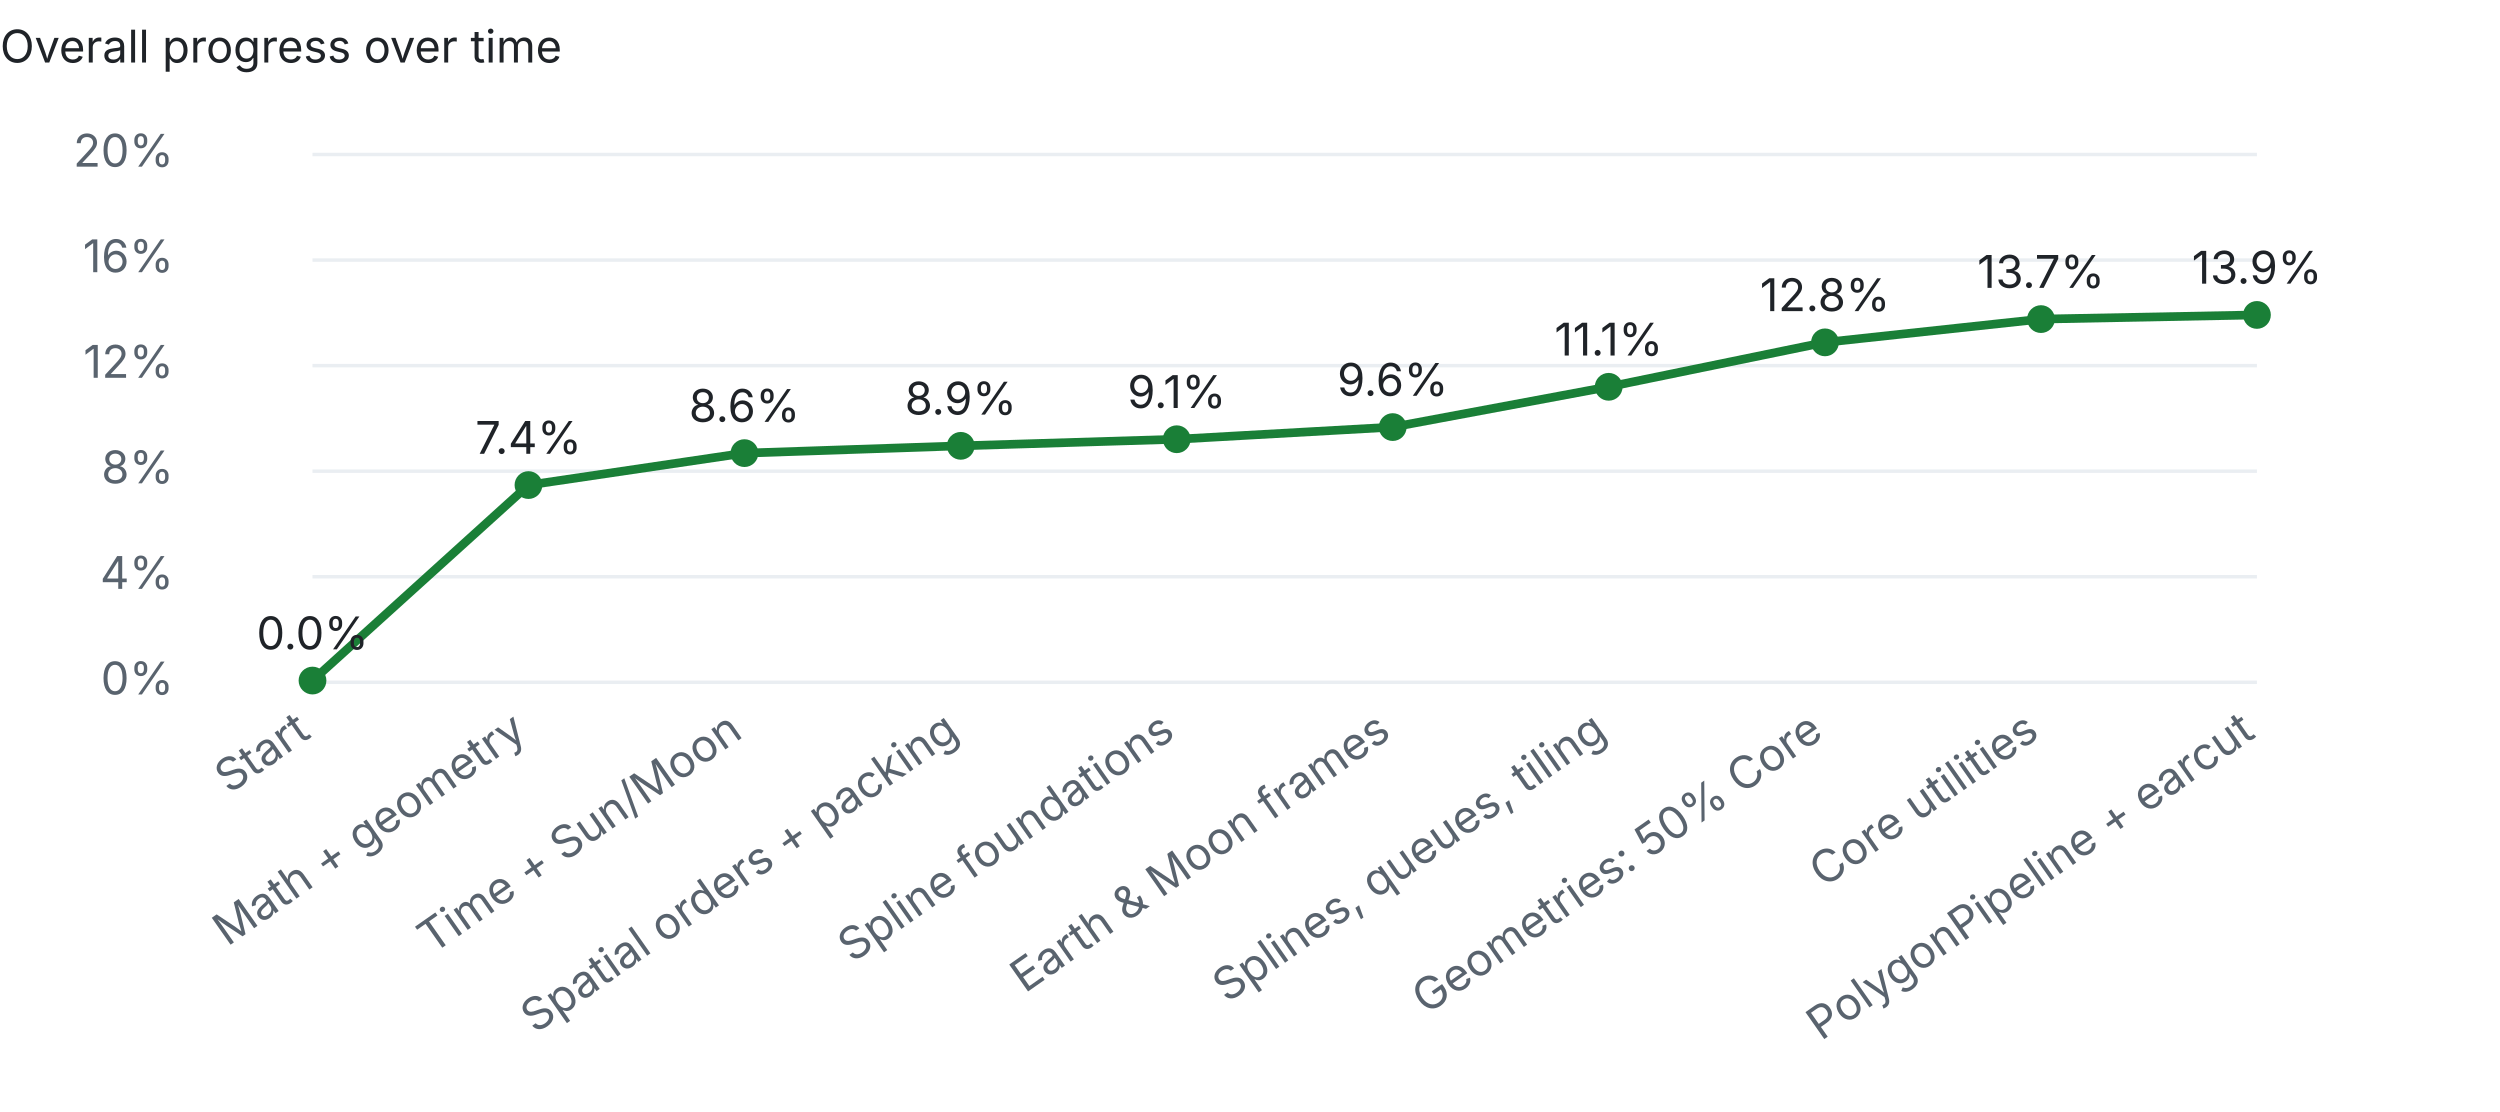
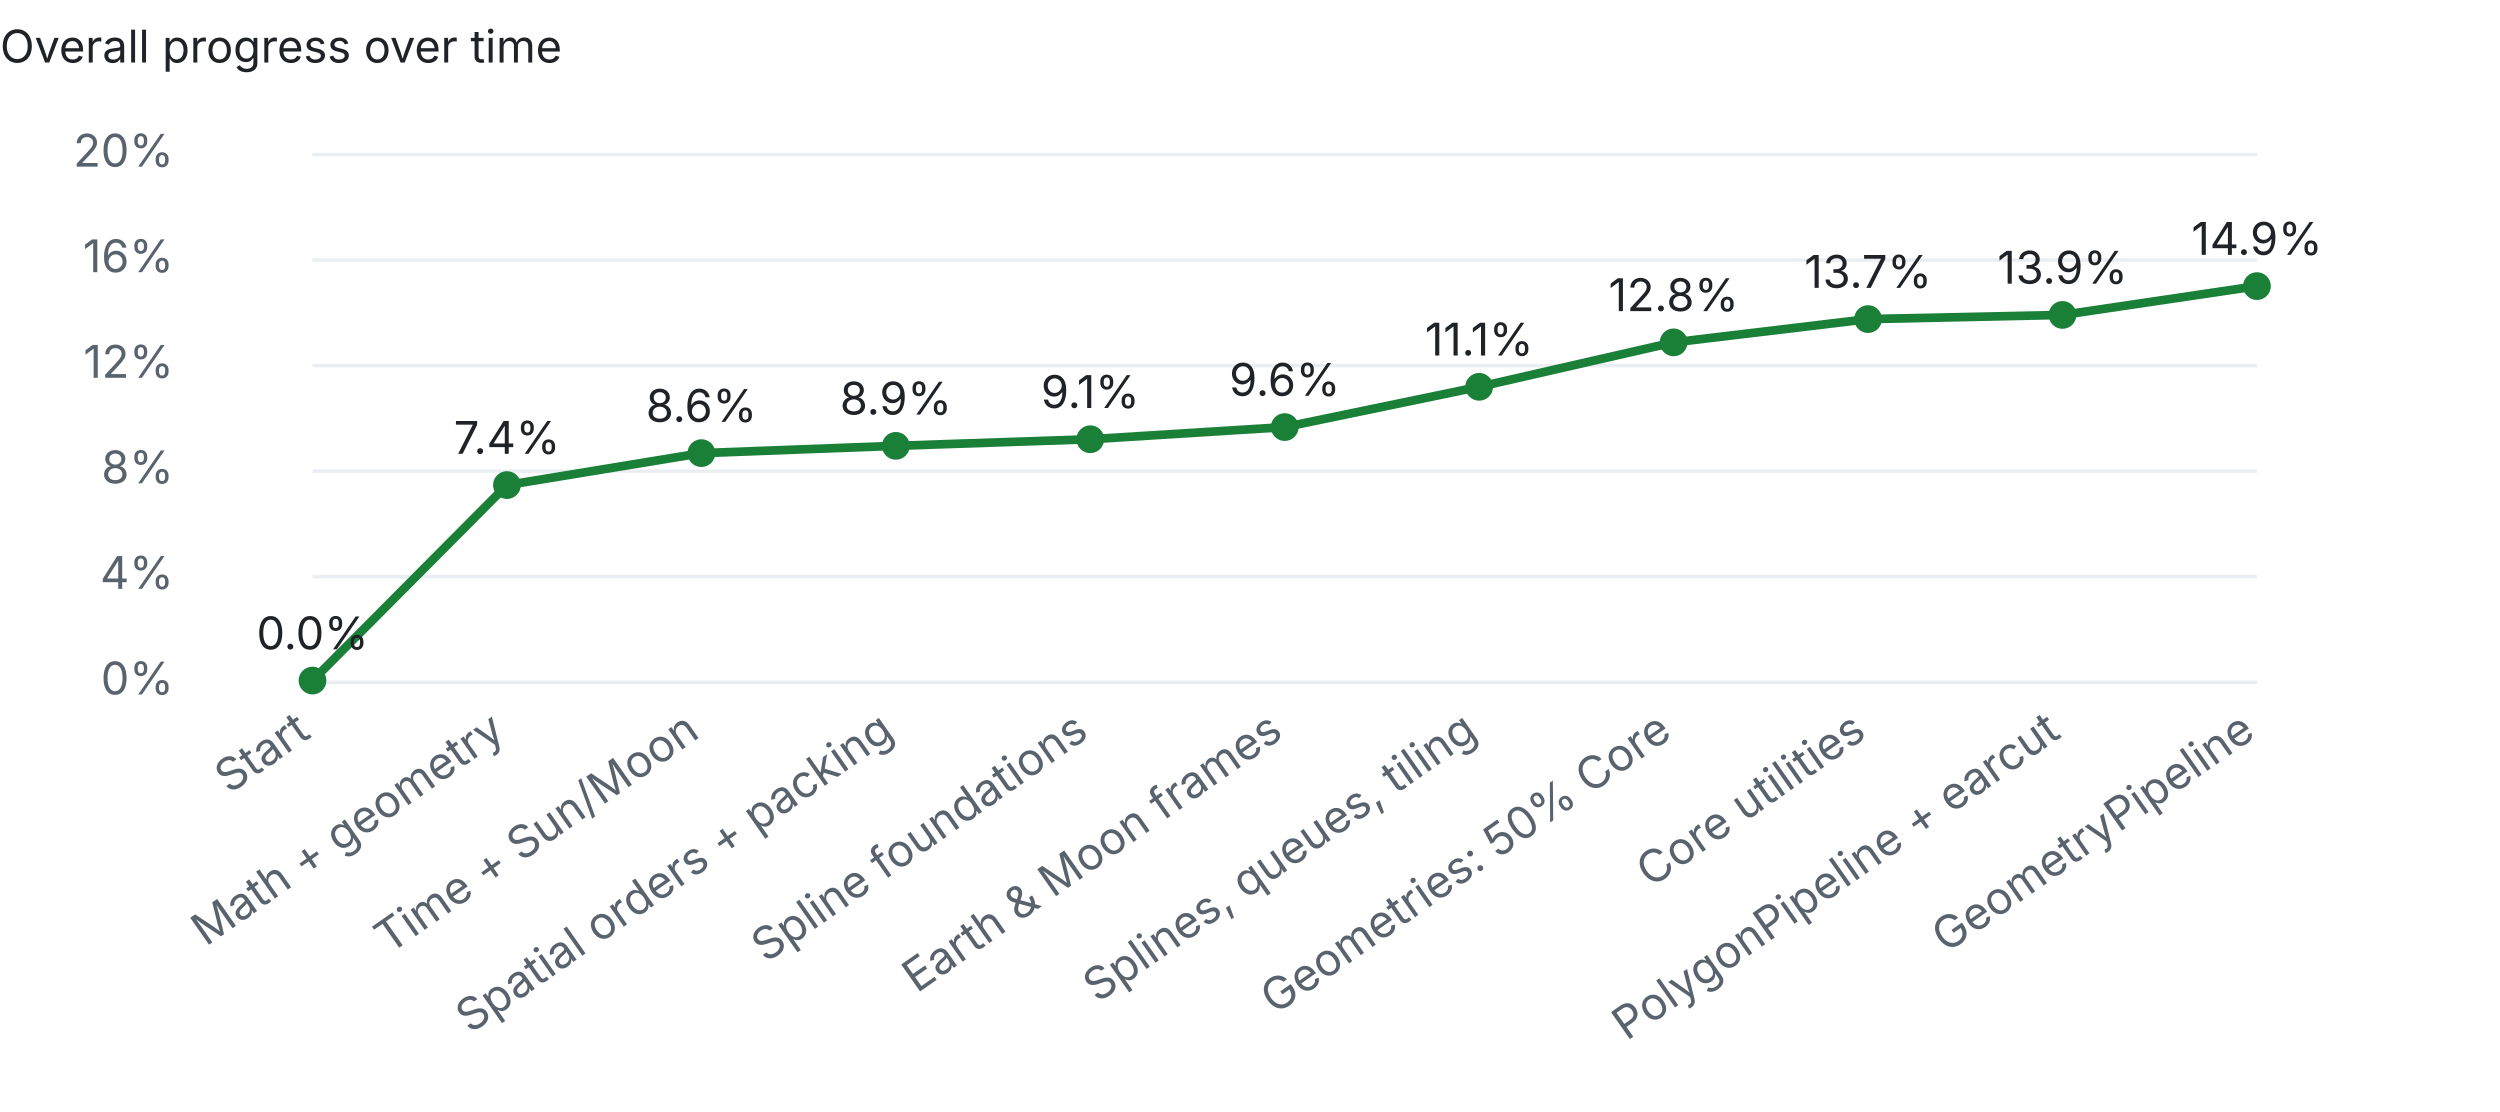
<svg xmlns="http://www.w3.org/2000/svg" width="720" height="320" viewBox="0 0 720 320">
  <style>text{font:13px system-ui,-apple-system,Segoe UI,sans-serif;fill:#1f2328}.dim{fill:#59636e}.bg{fill:#eaeef2}.done{fill:#1a7f37}.part{fill:#d4a72c}@media (prefers-color-scheme:dark){text{fill:#e6edf3}.dim{fill:#9198a1}.bg{fill:#30363d}.done{fill:#3fb950}}</style>
  <text x="0" y="18" font-weight="600">Overall progress over time</text>
  <rect class="bg" x="90" y="196.0" width="560" height="1" />
  <text class="dim" x="50" y="200.0" text-anchor="end">0%</text>
  <rect class="bg" x="90" y="165.6" width="560" height="1" />
  <text class="dim" x="50" y="169.6" text-anchor="end">4%</text>
  <rect class="bg" x="90" y="135.2" width="560" height="1" />
  <text class="dim" x="50" y="139.2" text-anchor="end">8%</text>
  <rect class="bg" x="90" y="104.8" width="560" height="1" />
  <text class="dim" x="50" y="108.8" text-anchor="end">12%</text>
  <rect class="bg" x="90" y="74.4" width="560" height="1" />
  <text class="dim" x="50" y="78.4" text-anchor="end">16%</text>
  <rect class="bg" x="90" y="44.0" width="560" height="1" />
  <text class="dim" x="50" y="48.0" text-anchor="end">20%</text>
-   <polyline points="90.0,196.0 152.2,139.7 214.4,130.5 276.7,128.4 338.9,126.5 401.1,123.0 463.3,111.4 525.6,98.6 587.8,91.9 650.0,90.7" fill="none" stroke="#1a7f37" stroke-width="2.5" />
+   <polyline points="90.0,196.0 146.0,139.7 202.0,130.5 258.0,128.4 314.0,126.5 370.0,123.0 426.0,111.4 482.0,98.6 538.0,91.9 594.0,90.7 650.0,82.4" fill="none" stroke="#1a7f37" stroke-width="2.5" />
  <circle class="done" cx="90.0" cy="196.0" r="4" />
  <text class="dim" x="90.0" y="212" text-anchor="end" transform="rotate(-35 90.0 212)">Start</text>
  <text x="90.0" y="187.0" text-anchor="middle">0.0%</text>
-   <circle class="done" cx="152.2" cy="139.7" r="4" />
-   <text class="dim" x="152.2" y="212" text-anchor="end" transform="rotate(-35 152.2 212)">Math + geometry</text>
-   <text x="152.2" y="130.7" text-anchor="middle">7.4%</text>
-   <circle class="done" cx="214.4" cy="130.5" r="4" />
-   <text class="dim" x="214.4" y="212" text-anchor="end" transform="rotate(-35 214.4 212)">Time + Sun/Moon</text>
-   <text x="214.4" y="121.5" text-anchor="middle">8.6%</text>
-   <circle class="done" cx="276.7" cy="128.4" r="4" />
-   <text class="dim" x="276.7" y="212" text-anchor="end" transform="rotate(-35 276.7 212)">Spatial orders + packing</text>
-   <text x="276.7" y="119.4" text-anchor="middle">8.9%</text>
-   <circle class="done" cx="338.9" cy="126.5" r="4" />
-   <text class="dim" x="338.9" y="212" text-anchor="end" transform="rotate(-35 338.9 212)">Spline foundations</text>
-   <text x="338.9" y="117.5" text-anchor="middle">9.1%</text>
-   <circle class="done" cx="401.1" cy="123.0" r="4" />
-   <text class="dim" x="401.1" y="212" text-anchor="end" transform="rotate(-35 401.1 212)">Earth &amp; Moon frames</text>
-   <text x="401.1" y="114.0" text-anchor="middle">9.6%</text>
-   <circle class="done" cx="463.3" cy="111.4" r="4" />
-   <text class="dim" x="463.3" y="212" text-anchor="end" transform="rotate(-35 463.3 212)">Splines, queues, tiling</text>
-   <text x="463.3" y="102.4" text-anchor="middle">11.1%</text>
-   <circle class="done" cx="525.6" cy="98.6" r="4" />
-   <text class="dim" x="525.6" y="212" text-anchor="end" transform="rotate(-35 525.6 212)">Geometries: 50% Core</text>
-   <text x="525.6" y="89.6" text-anchor="middle">12.8%</text>
-   <circle class="done" cx="587.8" cy="91.9" r="4" />
-   <text class="dim" x="587.8" y="212" text-anchor="end" transform="rotate(-35 587.8 212)">Core utilities</text>
-   <text x="587.8" y="82.9" text-anchor="middle">13.7%</text>
-   <circle class="done" cx="650.0" cy="90.7" r="4" />
-   <text class="dim" x="650.0" y="212" text-anchor="end" transform="rotate(-35 650.0 212)">PolygonPipeline + earcut</text>
-   <text x="650.0" y="81.7" text-anchor="middle">13.9%</text>
+   <circle class="done" cx="146.0" cy="139.7" r="4" />
+   <text class="dim" x="146.0" y="212" text-anchor="end" transform="rotate(-35 146.0 212)">Math + geometry</text>
+   <text x="146.0" y="130.7" text-anchor="middle">7.4%</text>
+   <circle class="done" cx="202.0" cy="130.5" r="4" />
+   <text class="dim" x="202.0" y="212" text-anchor="end" transform="rotate(-35 202.0 212)">Time + Sun/Moon</text>
+   <text x="202.0" y="121.5" text-anchor="middle">8.6%</text>
+   <circle class="done" cx="258.0" cy="128.4" r="4" />
+   <text class="dim" x="258.0" y="212" text-anchor="end" transform="rotate(-35 258.0 212)">Spatial orders + packing</text>
+   <text x="258.0" y="119.4" text-anchor="middle">8.9%</text>
+   <circle class="done" cx="314.0" cy="126.5" r="4" />
+   <text class="dim" x="314.0" y="212" text-anchor="end" transform="rotate(-35 314.0 212)">Spline foundations</text>
+   <text x="314.0" y="117.5" text-anchor="middle">9.1%</text>
+   <circle class="done" cx="370.0" cy="123.0" r="4" />
+   <text class="dim" x="370.0" y="212" text-anchor="end" transform="rotate(-35 370.0 212)">Earth &amp; Moon frames</text>
+   <text x="370.0" y="114.0" text-anchor="middle">9.6%</text>
+   <circle class="done" cx="426.0" cy="111.4" r="4" />
+   <text class="dim" x="426.0" y="212" text-anchor="end" transform="rotate(-35 426.0 212)">Splines, queues, tiling</text>
+   <text x="426.0" y="102.4" text-anchor="middle">11.1%</text>
+   <circle class="done" cx="482.0" cy="98.6" r="4" />
+   <text class="dim" x="482.0" y="212" text-anchor="end" transform="rotate(-35 482.0 212)">Geometries: 50% Core</text>
+   <text x="482.0" y="89.6" text-anchor="middle">12.8%</text>
+   <circle class="done" cx="538.0" cy="91.9" r="4" />
+   <text class="dim" x="538.0" y="212" text-anchor="end" transform="rotate(-35 538.0 212)">Core utilities</text>
+   <text x="538.0" y="82.9" text-anchor="middle">13.7%</text>
+   <circle class="done" cx="594.0" cy="90.7" r="4" />
+   <text class="dim" x="594.0" y="212" text-anchor="end" transform="rotate(-35 594.0 212)">PolygonPipeline + earcut</text>
+   <text x="594.0" y="81.7" text-anchor="middle">13.9%</text>
+   <circle class="done" cx="650.0" cy="82.4" r="4" />
+   <text class="dim" x="650.0" y="212" text-anchor="end" transform="rotate(-35 650.0 212)">GeometryPipeline</text>
+   <text x="650.0" y="73.4" text-anchor="middle">14.9%</text>
</svg>
